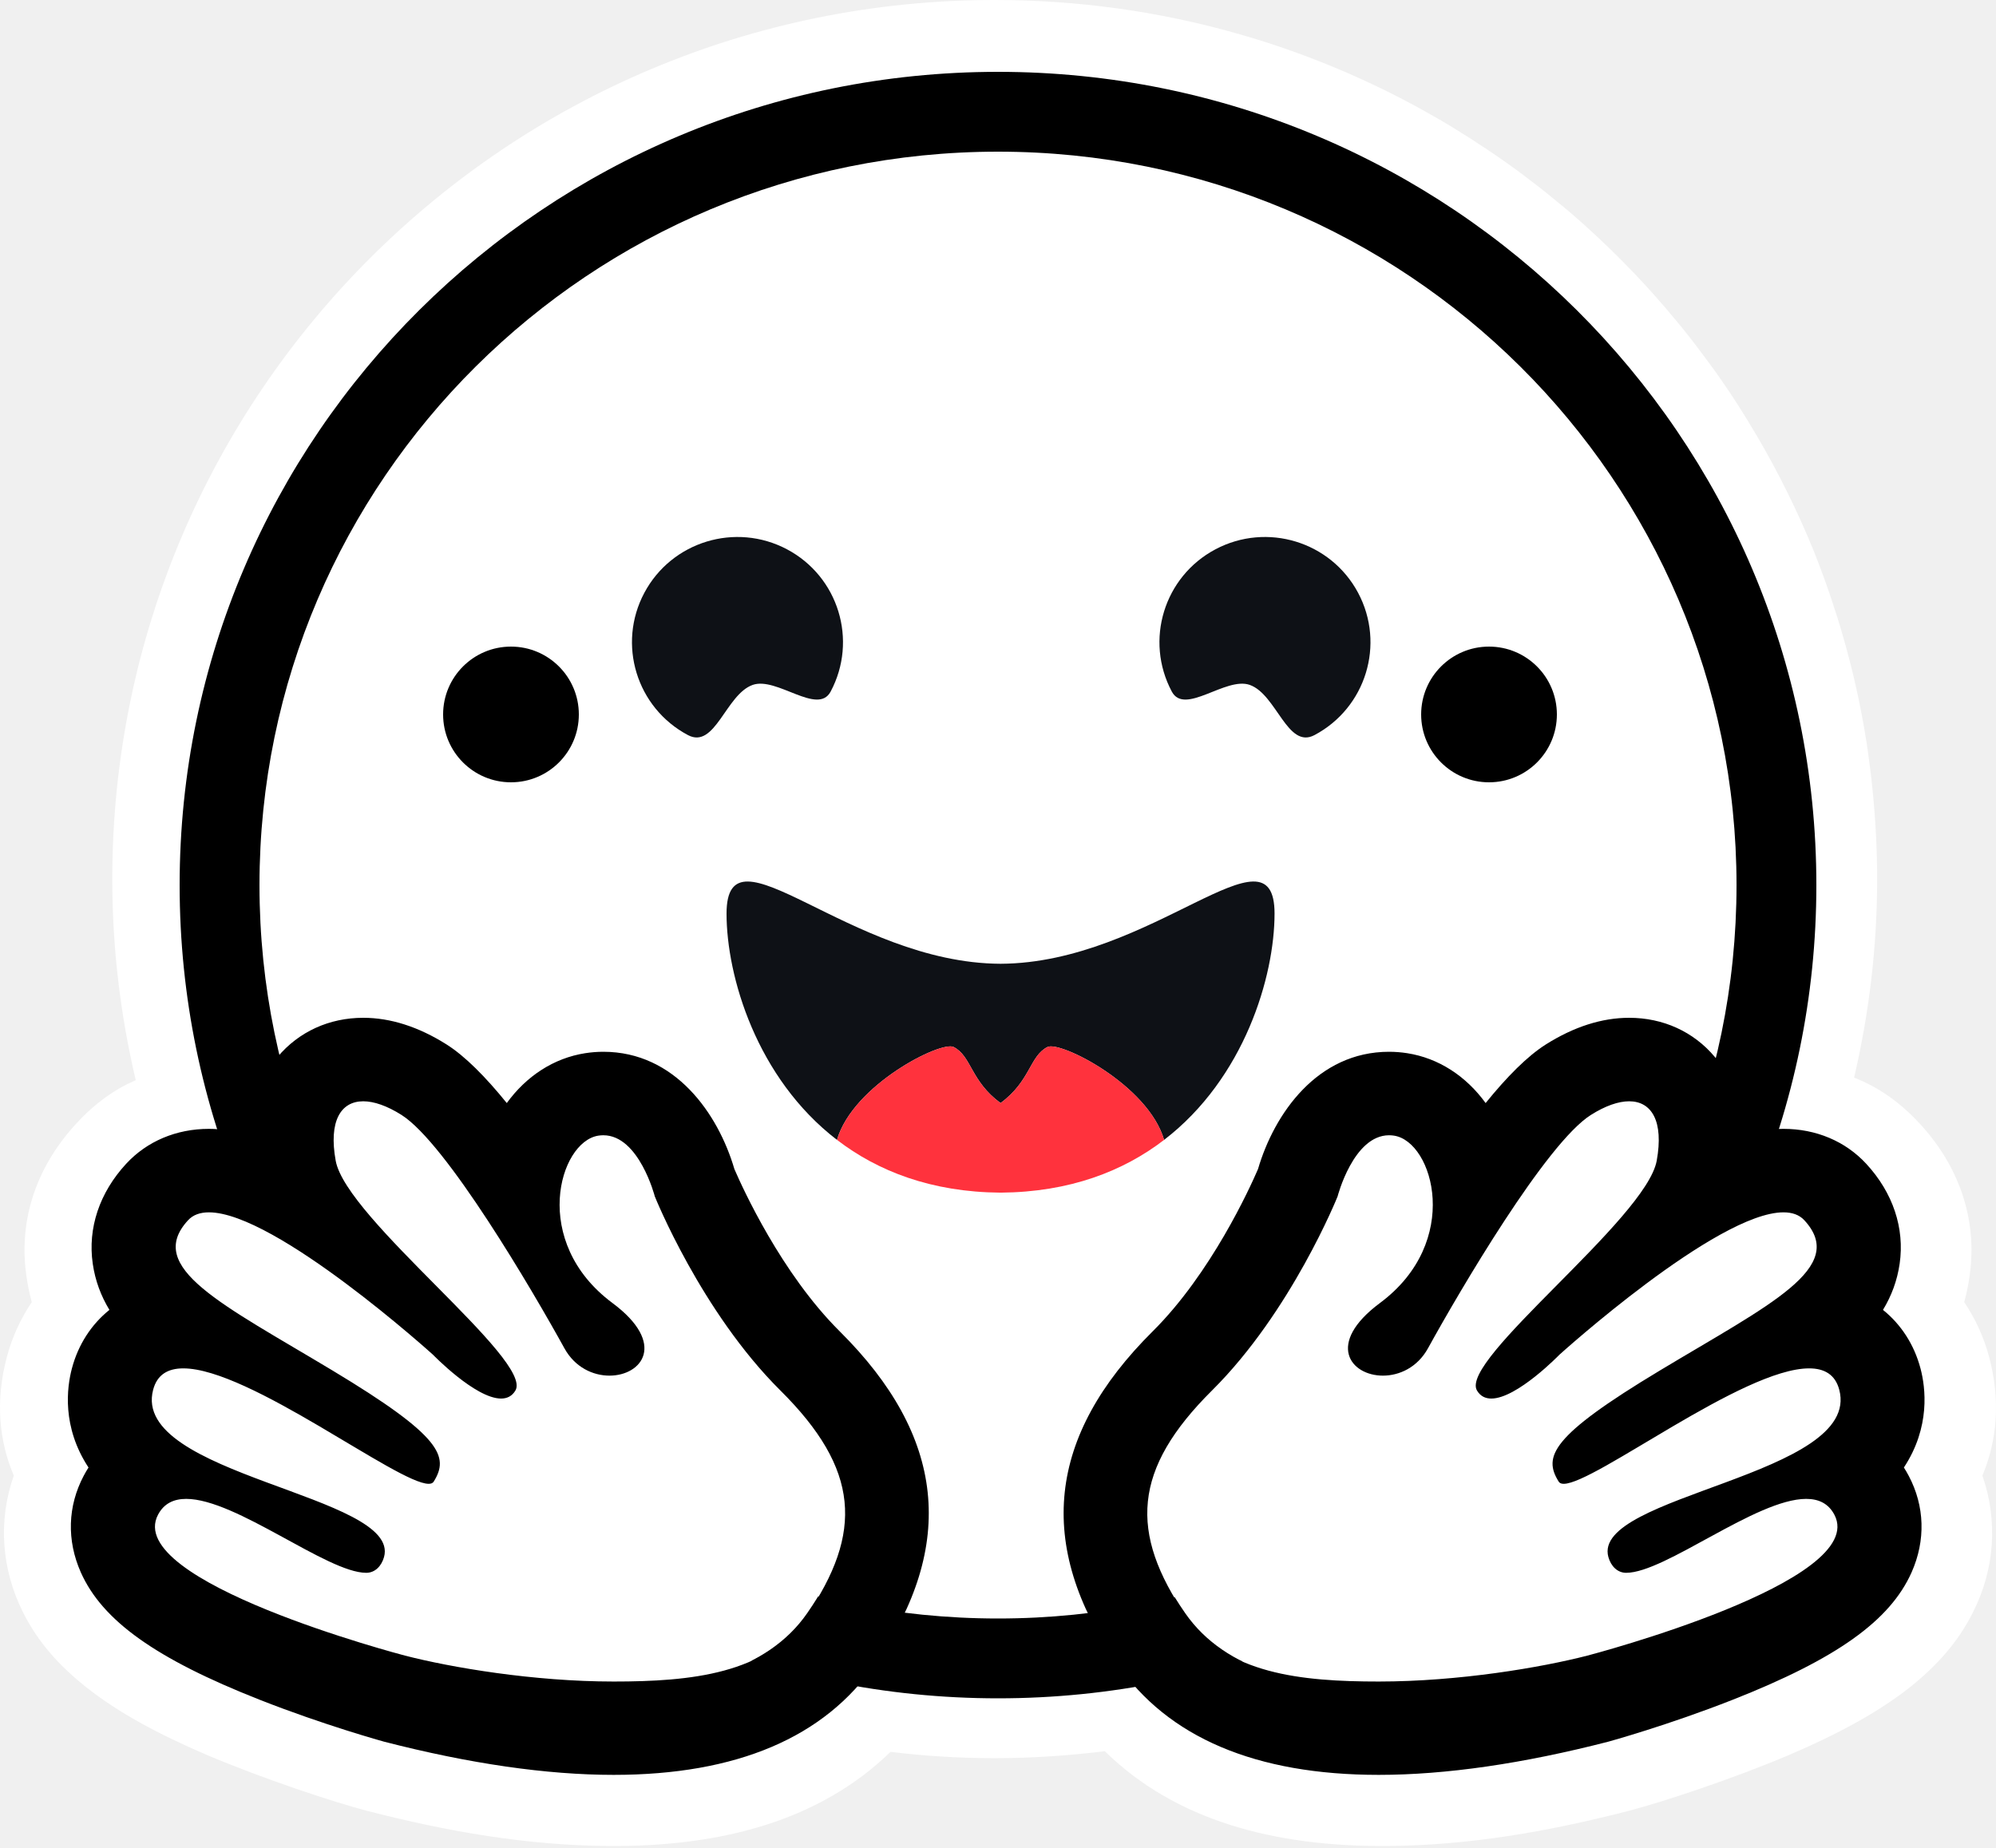
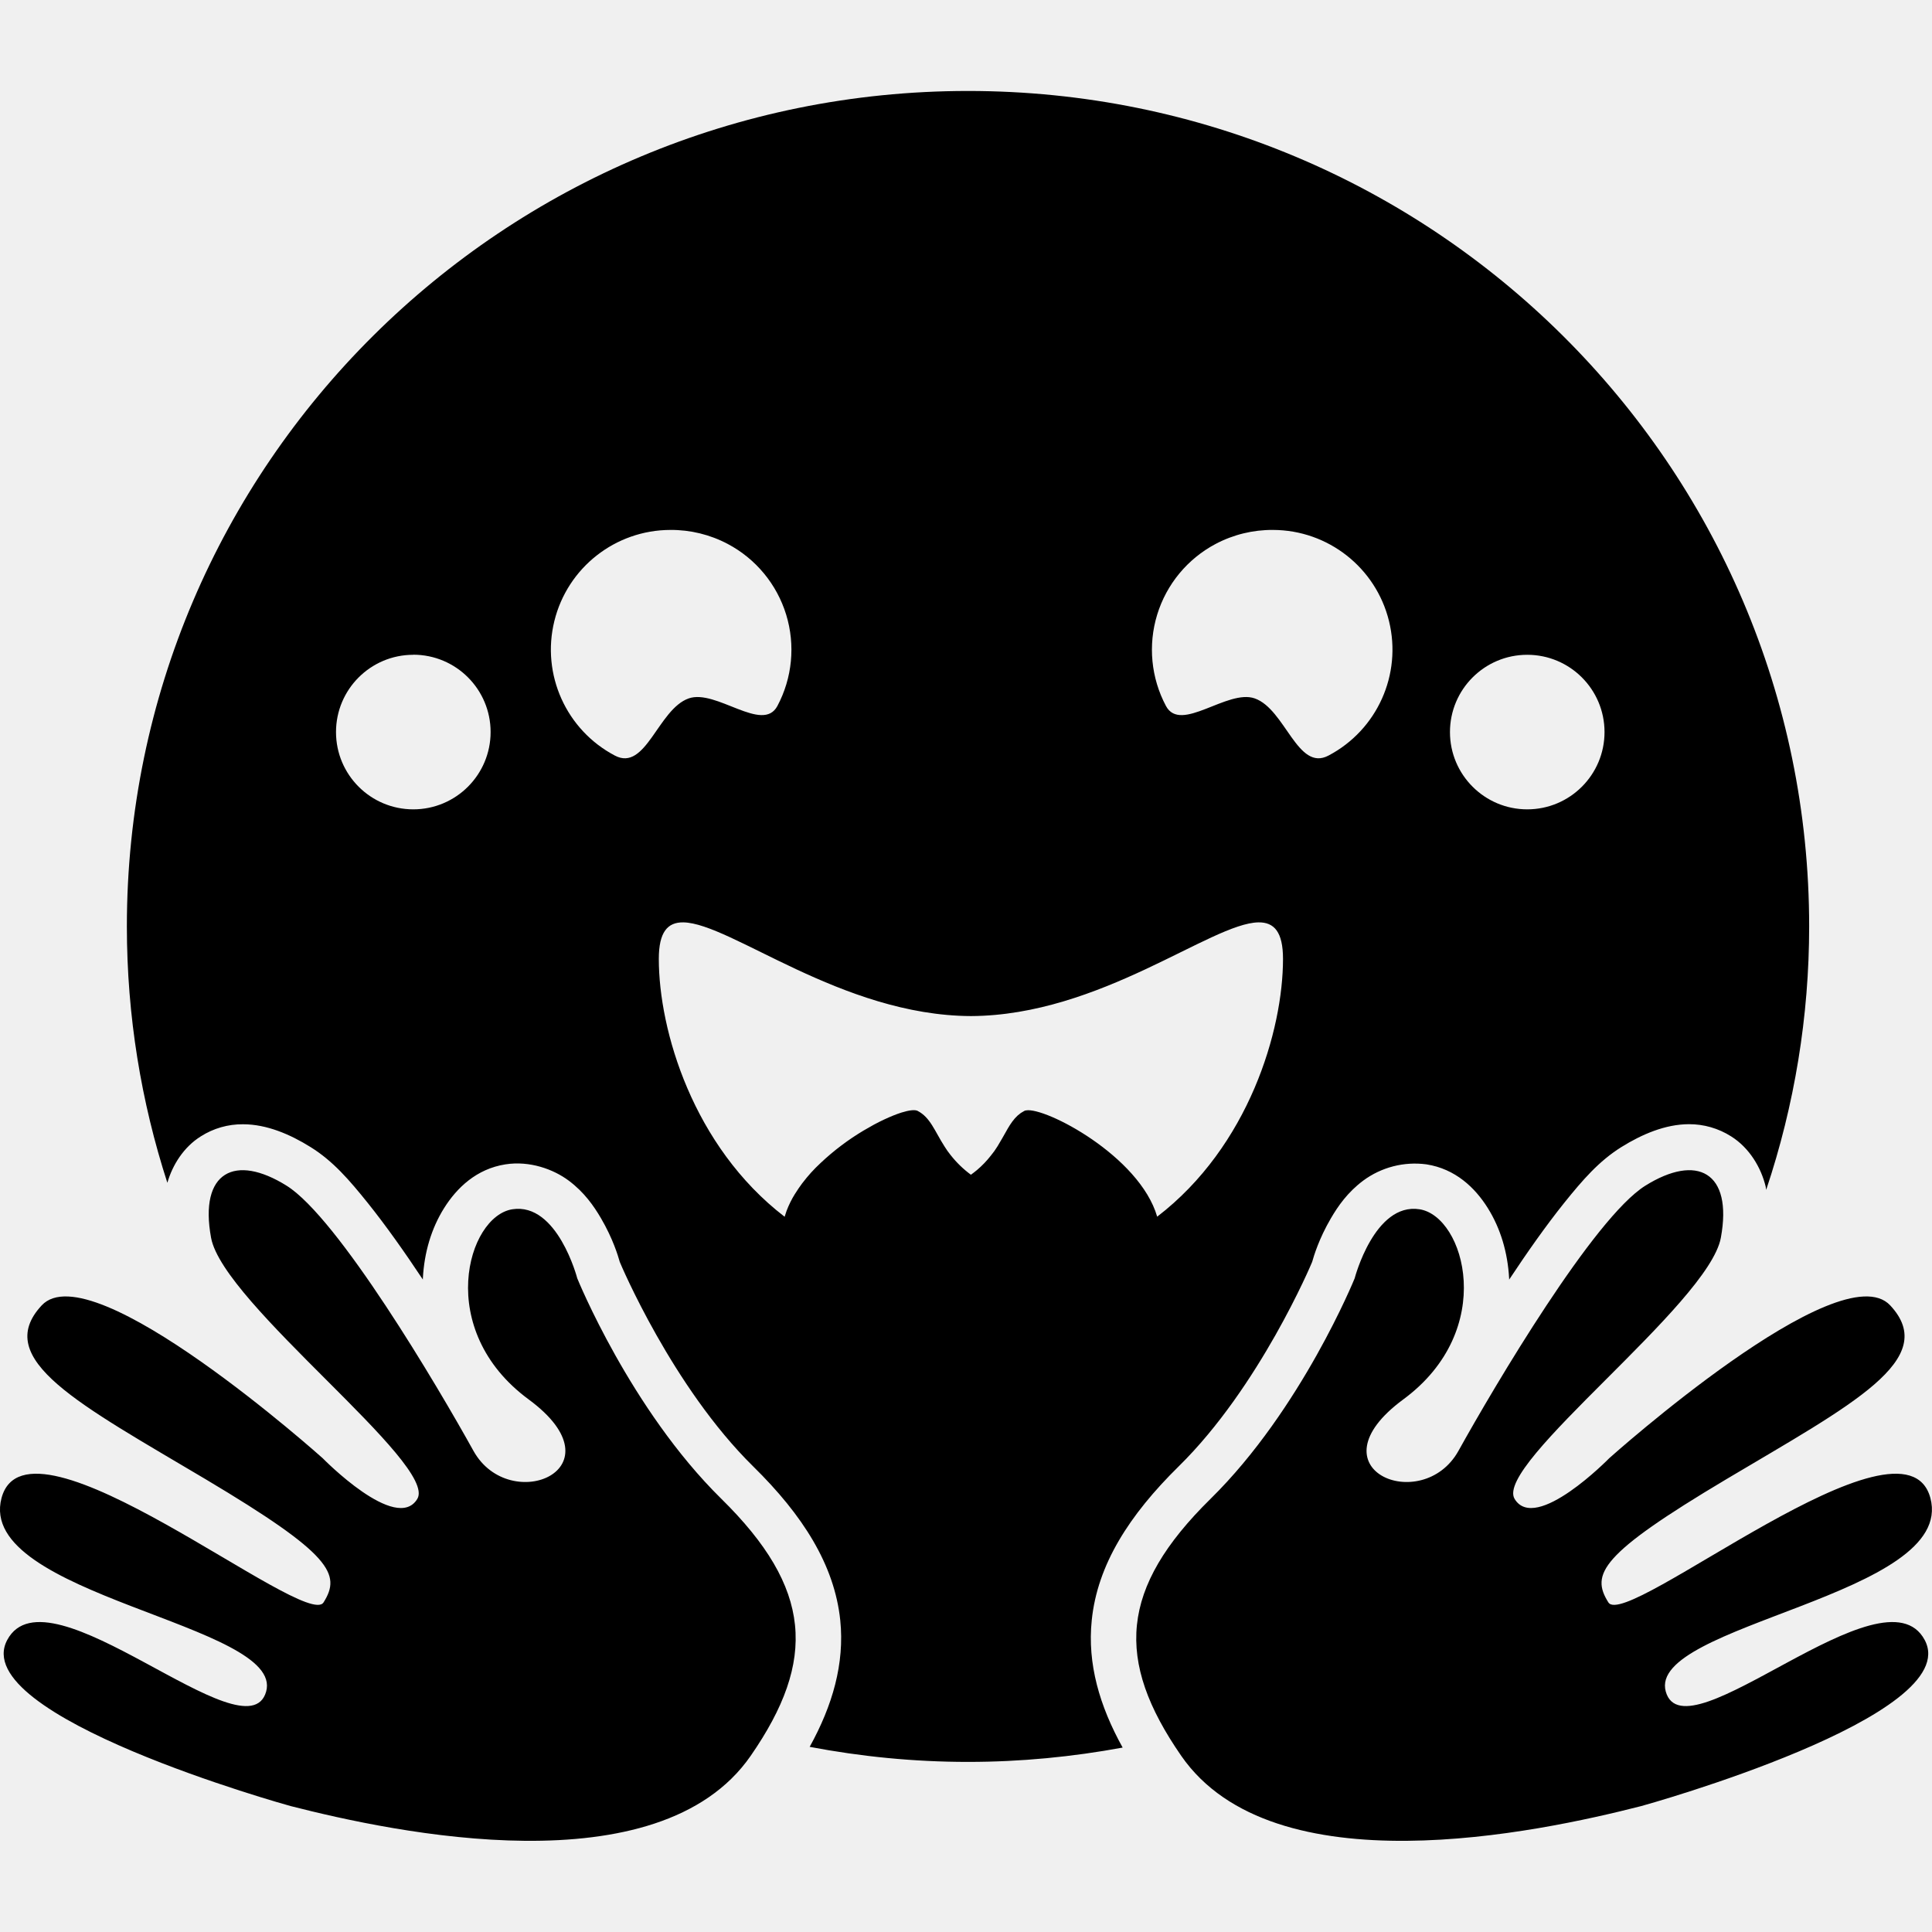
- <svg xmlns="http://www.w3.org/2000/svg" width="500" height="463" viewBox="0 0 500 463" fill="none">
-   <path d="M496.592 369.699C500.563 381.093 499.61 393.227 494.315 403.778C490.503 411.48 485.05 417.441 478.379 422.769C470.331 429.099 460.324 434.48 448.253 439.65C433.852 445.77 416.274 451.52 408.226 453.63C387.63 458.958 367.829 462.334 347.762 462.493C319.066 462.756 294.34 456.004 276.762 438.753C267.656 439.861 258.443 440.494 249.178 440.494C240.389 440.494 231.706 439.967 223.076 438.912C205.445 456.057 180.825 462.756 152.234 462.493C132.168 462.334 112.366 458.958 91.718 453.63C83.723 451.52 66.145 445.77 51.744 439.65C39.672 434.48 29.666 429.099 21.671 422.769C14.947 417.441 9.493 411.48 5.681 403.778C0.44 393.227 -0.566 381.093 3.458 369.699C-0.249 360.994 -1.202 351.024 1.71 339.998C3.034 334.987 5.205 330.344 7.958 326.229C7.376 324.067 6.899 321.851 6.581 319.424C4.569 304.97 9.599 291.781 19.076 281.547C23.736 276.43 28.765 272.895 34.007 270.627C30.142 254.273 28.13 237.445 28.13 220.247C28.13 98.597 127.085 0 249.178 0C291.111 0 330.343 11.606 363.805 31.863C369.84 35.556 375.77 39.513 381.436 43.733C384.242 45.843 387.048 48.006 389.748 50.274C392.501 52.49 395.201 54.811 397.796 57.185C405.632 64.307 412.991 71.956 419.715 80.133C421.992 82.823 424.163 85.619 426.28 88.468C430.569 94.113 434.54 99.969 438.193 106.035C443.752 115.109 448.623 124.604 452.859 134.469C455.665 141.064 458.101 147.816 460.271 154.727C463.501 165.067 465.99 175.723 467.684 186.696C468.213 190.336 468.69 194.028 469.06 197.721C469.802 205.107 470.225 212.598 470.225 220.247C470.225 237.234 468.213 253.904 464.454 269.994C470.278 272.262 475.784 275.955 480.92 281.547C490.397 291.781 495.427 305.022 493.415 319.477C493.098 321.851 492.621 324.067 492.039 326.229C494.792 330.344 496.963 334.987 498.286 339.998C501.198 351.024 500.245 360.994 496.592 369.699Z" fill="white" />
-   <path d="M433.839 221.75C433.839 120.838 351.531 39.032 250 39.032C148.469 39.032 66.161 120.838 66.161 221.75C66.161 322.662 148.469 404.468 250 404.468C351.531 404.468 433.839 322.662 433.839 221.75ZM45 221.75C45 109.222 136.782 18 250 18C363.218 18 455 109.222 455 221.75C455 334.278 363.218 425.5 250 425.5C136.782 425.5 45 334.278 45 221.75Z" fill="black" />
-   <path d="M250 405.5C352.173 405.5 435 323.232 435 221.75C435 120.268 352.173 38 250 38C147.827 38 65 120.268 65 221.75C65 323.232 147.827 405.5 250 405.5Z" fill="white" />
-   <path d="M202.198 404.174C216.789 383.118 215.755 367.316 195.735 347.627C175.715 327.943 164.062 299.145 164.062 299.145C164.062 299.145 159.709 282.419 149.794 283.958C139.88 285.497 132.6 310.492 153.368 325.783C174.135 341.069 149.232 351.456 141.242 337.099C133.252 322.741 111.435 285.831 100.121 278.772C88.812 271.713 80.848 275.668 83.515 290.218C86.182 304.769 133.48 340.036 128.878 347.668C124.276 355.296 108.058 338.7 108.058 338.7C108.058 338.7 57.308 293.255 46.259 305.097C35.21 316.94 54.641 326.863 82.333 343.359C110.03 359.85 112.177 364.206 108.248 370.446C104.314 376.685 43.184 325.971 37.442 347.47C31.705 368.969 99.829 375.209 95.625 390.051C91.42 404.899 47.637 361.958 38.682 378.689C29.722 395.425 100.465 415.088 101.038 415.234C123.889 421.067 181.924 433.426 202.198 404.174Z" fill="white" />
-   <path d="M90.993 255C82.474 255 74.86 258.477 69.551 264.784C66.267 268.69 62.837 274.986 62.558 284.414C58.985 283.394 55.549 282.824 52.339 282.824C44.183 282.824 36.816 285.93 31.607 291.573C24.914 298.815 21.941 307.715 23.235 316.62C23.851 320.861 25.277 324.663 27.408 328.182C22.914 331.795 19.604 336.826 18.005 342.876C16.752 347.619 15.469 357.497 22.172 367.673C21.746 368.337 21.346 369.027 20.973 369.733C16.942 377.336 16.684 385.927 20.241 393.928C25.635 406.054 39.037 415.608 65.062 425.863C81.254 432.242 96.066 436.321 96.198 436.357C117.603 441.874 136.962 444.677 153.721 444.677C184.525 444.677 206.578 435.301 219.27 416.811C239.697 387.036 236.776 359.803 210.346 333.552C195.717 319.026 185.993 297.607 183.967 292.906C179.884 278.986 169.086 263.513 151.138 263.513H151.133C149.622 263.513 148.096 263.633 146.592 263.869C138.73 265.097 131.858 269.595 126.949 276.361C121.65 269.814 116.504 264.606 111.847 261.667C104.827 257.243 97.813 255 90.993 255ZM90.993 275.917C93.677 275.917 96.955 277.051 100.57 279.331C111.794 286.406 133.452 323.403 141.382 337.793C144.039 342.614 148.581 344.654 152.669 344.654C160.783 344.654 167.118 336.638 153.411 326.451C132.8 311.124 140.03 286.072 149.87 284.529C150.301 284.461 150.727 284.43 151.138 284.43C160.083 284.43 164.03 299.751 164.03 299.751C164.03 299.751 175.595 328.616 195.465 348.346C215.334 368.08 216.36 383.919 201.879 405.024C192.002 419.415 173.096 421.292 153.721 421.292C133.626 421.292 112.99 417.772 101.445 414.796C100.877 414.65 30.702 396.255 39.595 379.48C41.089 376.661 43.552 375.532 46.651 375.532C59.174 375.532 81.954 394.054 91.746 394.054C93.935 394.054 95.566 392.371 96.198 390.112C100.555 374.522 32.665 369.738 38.363 348.189C39.368 344.377 42.094 342.829 45.925 342.834C62.474 342.834 99.602 371.756 107.385 371.756C107.979 371.756 108.405 371.584 108.637 371.218C112.536 364.964 110.74 359.872 83.257 343.343C55.774 326.808 36.143 317.588 47.114 305.718C48.377 304.347 50.166 303.741 52.339 303.741C69.025 303.746 108.447 339.398 108.447 339.398C108.447 339.398 119.087 350.395 125.523 350.395C127.001 350.395 128.259 349.815 129.111 348.382C133.673 340.737 86.737 305.388 84.09 290.804C82.296 280.921 85.347 275.917 90.993 275.917Z" fill="black" />
-   <path d="M296.9 404.174C282.31 383.118 283.343 367.316 303.363 347.627C323.383 327.943 335.037 299.145 335.037 299.145C335.037 299.145 339.39 282.419 349.304 283.958C359.219 285.497 366.498 310.492 345.731 325.783C324.963 341.069 349.866 351.456 357.856 337.099C365.846 322.741 387.663 285.831 398.978 278.772C410.287 271.713 418.25 275.668 415.583 290.218C412.916 304.769 365.618 340.036 370.22 347.668C374.822 355.296 391.041 338.7 391.041 338.7C391.041 338.7 441.791 293.255 452.84 305.097C463.889 316.94 444.457 326.863 416.766 343.359C389.068 359.85 386.921 364.206 390.85 370.446C394.784 376.685 455.915 325.971 461.657 347.47C467.393 368.969 399.269 375.209 403.474 390.051C407.678 404.899 451.461 361.958 460.416 378.689C469.376 395.425 398.633 415.088 398.06 415.234C375.209 421.067 317.175 433.426 296.9 404.174Z" fill="white" />
-   <path d="M408.105 255C416.624 255 424.238 258.477 429.547 264.784C432.831 268.69 436.262 274.986 436.541 284.414C440.113 283.394 443.549 282.824 446.759 282.824C454.915 282.824 462.282 285.93 467.491 291.573C474.185 298.815 477.158 307.715 475.863 316.62C475.248 320.861 473.822 324.663 471.69 328.182C476.184 331.795 479.494 336.826 481.094 342.876C482.346 347.619 483.63 357.497 476.926 367.673C477.352 368.337 477.752 369.027 478.126 369.733C482.157 377.336 482.414 385.927 478.857 393.928C473.464 406.054 460.062 415.608 434.036 425.863C417.845 432.242 403.032 436.321 402.901 436.357C381.495 441.874 362.136 444.677 345.377 444.677C314.573 444.677 292.52 435.301 279.829 416.811C259.402 387.036 262.322 359.803 288.753 333.552C303.381 319.026 313.105 297.607 315.131 292.906C319.214 278.986 330.012 263.513 347.961 263.513H347.966C349.476 263.513 351.002 263.633 352.507 263.869C360.368 265.097 367.24 269.595 372.15 276.361C377.449 269.814 382.595 264.606 387.252 261.667C394.271 257.243 401.285 255 408.105 255ZM408.105 275.917C405.421 275.917 402.143 277.051 398.528 279.331C387.304 286.406 365.646 323.403 357.716 337.793C355.059 342.614 350.518 344.654 346.429 344.654C338.315 344.654 331.98 336.638 345.687 326.451C366.299 311.124 359.069 286.072 349.229 284.529C348.797 284.461 348.371 284.43 347.961 284.43C339.015 284.43 335.069 299.751 335.069 299.751C335.069 299.751 323.503 328.616 303.634 348.346C283.764 368.08 282.738 383.919 297.219 405.024C307.096 419.415 326.002 421.292 345.377 421.292C365.472 421.292 386.108 417.772 397.653 414.796C398.221 414.65 468.397 396.255 459.504 379.48C458.009 376.661 455.547 375.532 452.447 375.532C439.924 375.532 417.145 394.054 407.352 394.054C405.163 394.054 403.532 392.371 402.901 390.112C398.543 374.522 466.434 369.738 460.735 348.189C459.73 344.377 457.004 342.829 453.174 342.834C436.625 342.834 399.496 371.756 391.714 371.756C391.119 371.756 390.693 371.584 390.461 371.218C386.562 364.964 388.358 359.872 415.841 343.343C443.325 326.808 462.956 317.588 451.984 305.718C450.722 304.347 448.932 303.741 446.759 303.741C430.074 303.746 390.651 339.398 390.651 339.398C390.651 339.398 380.011 350.395 373.576 350.395C372.097 350.395 370.84 349.815 369.987 348.382C365.425 340.737 412.362 305.388 415.009 290.804C416.803 280.921 413.751 275.917 408.105 275.917Z" fill="black" />
-   <path d="M319.277 228.901C319.277 205.236 288.585 241.304 250.637 241.465C212.692 241.306 182 205.238 182 228.901C182 244.591 189.507 270.109 209.669 285.591C213.681 271.787 235.726 260.729 238.877 262.317C243.364 264.578 243.112 270.844 250.637 276.365C258.163 270.844 257.911 264.58 262.398 262.317C265.551 260.729 287.594 271.787 291.605 285.591C311.767 270.109 319.275 244.591 319.275 228.903L319.277 228.901Z" fill="#0E1116" />
-   <path d="M262.4 262.315C257.913 264.576 258.165 270.842 250.639 276.363C243.114 270.842 243.366 264.578 238.879 262.315C235.726 260.727 213.683 271.785 209.672 285.589C219.866 293.417 233.297 298.678 250.627 298.806C250.631 298.806 250.635 298.806 250.641 298.806C250.646 298.806 250.65 298.806 250.656 298.806C267.986 298.68 281.417 293.417 291.611 285.589C287.6 271.785 265.555 260.727 262.404 262.315H262.4Z" fill="#FF323D" />
-   <path d="M373 196C382.389 196 390 188.389 390 179C390 169.611 382.389 162 373 162C363.611 162 356 169.611 356 179C356 188.389 363.611 196 373 196Z" fill="black" />
-   <path d="M128 196C137.389 196 145 188.389 145 179C145 169.611 137.389 162 128 162C118.611 162 111 169.611 111 179C111 188.389 118.611 196 128 196Z" fill="black" />
-   <path d="M313.06 171.596C319.796 173.968 322.476 187.779 329.281 184.171C342.167 177.337 347.06 161.377 340.208 148.524C333.356 135.671 317.354 130.792 304.467 137.626C291.58 144.46 286.688 160.419 293.54 173.272C296.774 179.339 307.039 169.475 313.06 171.596Z" fill="#0E1116" />
-   <path d="M188.554 171.596C181.818 173.968 179.138 187.779 172.334 184.171C159.447 177.337 154.555 161.377 161.407 148.524C168.259 135.671 184.26 130.792 197.147 137.626C210.034 144.46 214.926 160.419 208.074 173.272C204.84 179.339 194.575 169.475 188.554 171.596Z" fill="#0E1116" />
+ <svg xmlns="http://www.w3.org/2000/svg" role="img" viewBox="0 0 24 24">
+   <path d="M12.025 1.13c-5.77 0-10.449 4.647-10.449 10.378 0 1.112.178 2.181.503 3.185.064-.222.203-.444.416-.577a.96.96 0 0 1 .524-.15c.293 0 .584.124.84.284.278.173.48.408.71.694.226.282.458.611.684.951v-.014c.017-.324.106-.622.264-.874s.403-.487.762-.543c.3-.047.596.06.787.203s.31.313.4.467c.15.257.212.468.233.542.01.026.653 1.552 1.657 2.54.616.605 1.01 1.223 1.082 1.912.055.537-.096 1.059-.38 1.572.637.121 1.294.187 1.967.187.657 0 1.298-.063 1.921-.178-.287-.517-.44-1.041-.384-1.581.07-.69.465-1.307 1.081-1.913 1.004-.987 1.647-2.513 1.657-2.539.021-.074.083-.285.233-.542.09-.154.208-.323.4-.467a1.08 1.08 0 0 1 .787-.203c.359.056.604.29.762.543s.247.55.265.874v.015c.225-.34.457-.67.683-.952.23-.286.432-.52.71-.694.257-.16.547-.284.84-.285a.97.97 0 0 1 .524.151c.228.143.373.388.43.625l.006.04a10.3 10.3 0 0 0 .534-3.273c0-5.731-4.678-10.378-10.449-10.378M8.327 6.583a1.5 1.5 0 0 1 .713.174 1.487 1.487 0 0 1 .617 2.013c-.183.343-.762-.214-1.102-.094-.38.134-.532.914-.917.71a1.487 1.487 0 0 1 .69-2.803m7.486 0a1.487 1.487 0 0 1 .689 2.803c-.385.204-.536-.576-.916-.71-.34-.12-.92.437-1.103.094a1.487 1.487 0 0 1 .617-2.013 1.5 1.5 0 0 1 .713-.174m-10.68 1.55a.96.96 0 1 1 0 1.921.96.96 0 0 1 0-1.92m13.838 0a.96.96 0 1 1 0 1.92.96.96 0 0 1 0-1.92M8.489 11.458c.588.01 1.965 1.157 3.572 1.164 1.607-.007 2.984-1.155 3.572-1.164.196-.003.305.12.305.454 0 .886-.424 2.328-1.563 3.202-.22-.756-1.396-1.366-1.63-1.32q-.011.001-.02.006l-.044.026-.01.008-.03.024q-.018.017-.035.036l-.032.04a1 1 0 0 0-.058.09l-.014.025q-.049.088-.11.19a1 1 0 0 1-.083.116 1.2 1.2 0 0 1-.173.18q-.035.029-.075.058a1.3 1.3 0 0 1-.251-.243 1 1 0 0 1-.076-.107c-.124-.193-.177-.363-.337-.444-.034-.016-.104-.008-.2.022q-.094.03-.216.087-.06.028-.125.063l-.13.074q-.067.04-.136.086a3 3 0 0 0-.135.096 3 3 0 0 0-.26.219 2 2 0 0 0-.12.121 2 2 0 0 0-.106.128l-.002.002a2 2 0 0 0-.09.132l-.001.001a1.2 1.2 0 0 0-.105.212q-.013.036-.024.073c-1.139-.875-1.563-2.317-1.563-3.203 0-.334.109-.457.305-.454m.836 10.354c.824-1.19.766-2.082-.365-3.194-1.13-1.112-1.789-2.738-1.789-2.738s-.246-.945-.806-.858-.97 1.499.202 2.362c1.173.864-.233 1.45-.685.64-.45-.812-1.683-2.896-2.322-3.295s-1.089-.175-.938.647 2.822 2.813 2.562 3.244-1.176-.506-1.176-.506-2.866-2.567-3.49-1.898.473 1.23 2.037 2.16c1.564.932 1.686 1.178 1.464 1.53s-3.675-2.511-4-1.297c-.323 1.214 3.524 1.567 3.287 2.405-.238.839-2.71-1.587-3.216-.642-.506.946 3.49 2.056 3.522 2.064 1.29.33 4.568 1.028 5.713-.624m5.349 0c-.824-1.19-.766-2.082.365-3.194 1.13-1.112 1.789-2.738 1.789-2.738s.246-.945.806-.858.97 1.499-.202 2.362c-1.173.864.233 1.45.685.64.451-.812 1.683-2.896 2.322-3.295s1.089-.175.938.647-2.822 2.813-2.562 3.244 1.176-.506 1.176-.506 2.866-2.567 3.49-1.898-.473 1.23-2.037 2.16c-1.564.932-1.686 1.178-1.464 1.53s3.675-2.511 4-1.297c.323 1.214-3.524 1.567-3.287 2.405.238.839 2.71-1.587 3.216-.642.506.946-3.49 2.056-3.522 2.064-1.29.33-4.568 1.028-5.713-.624" />
</svg>
